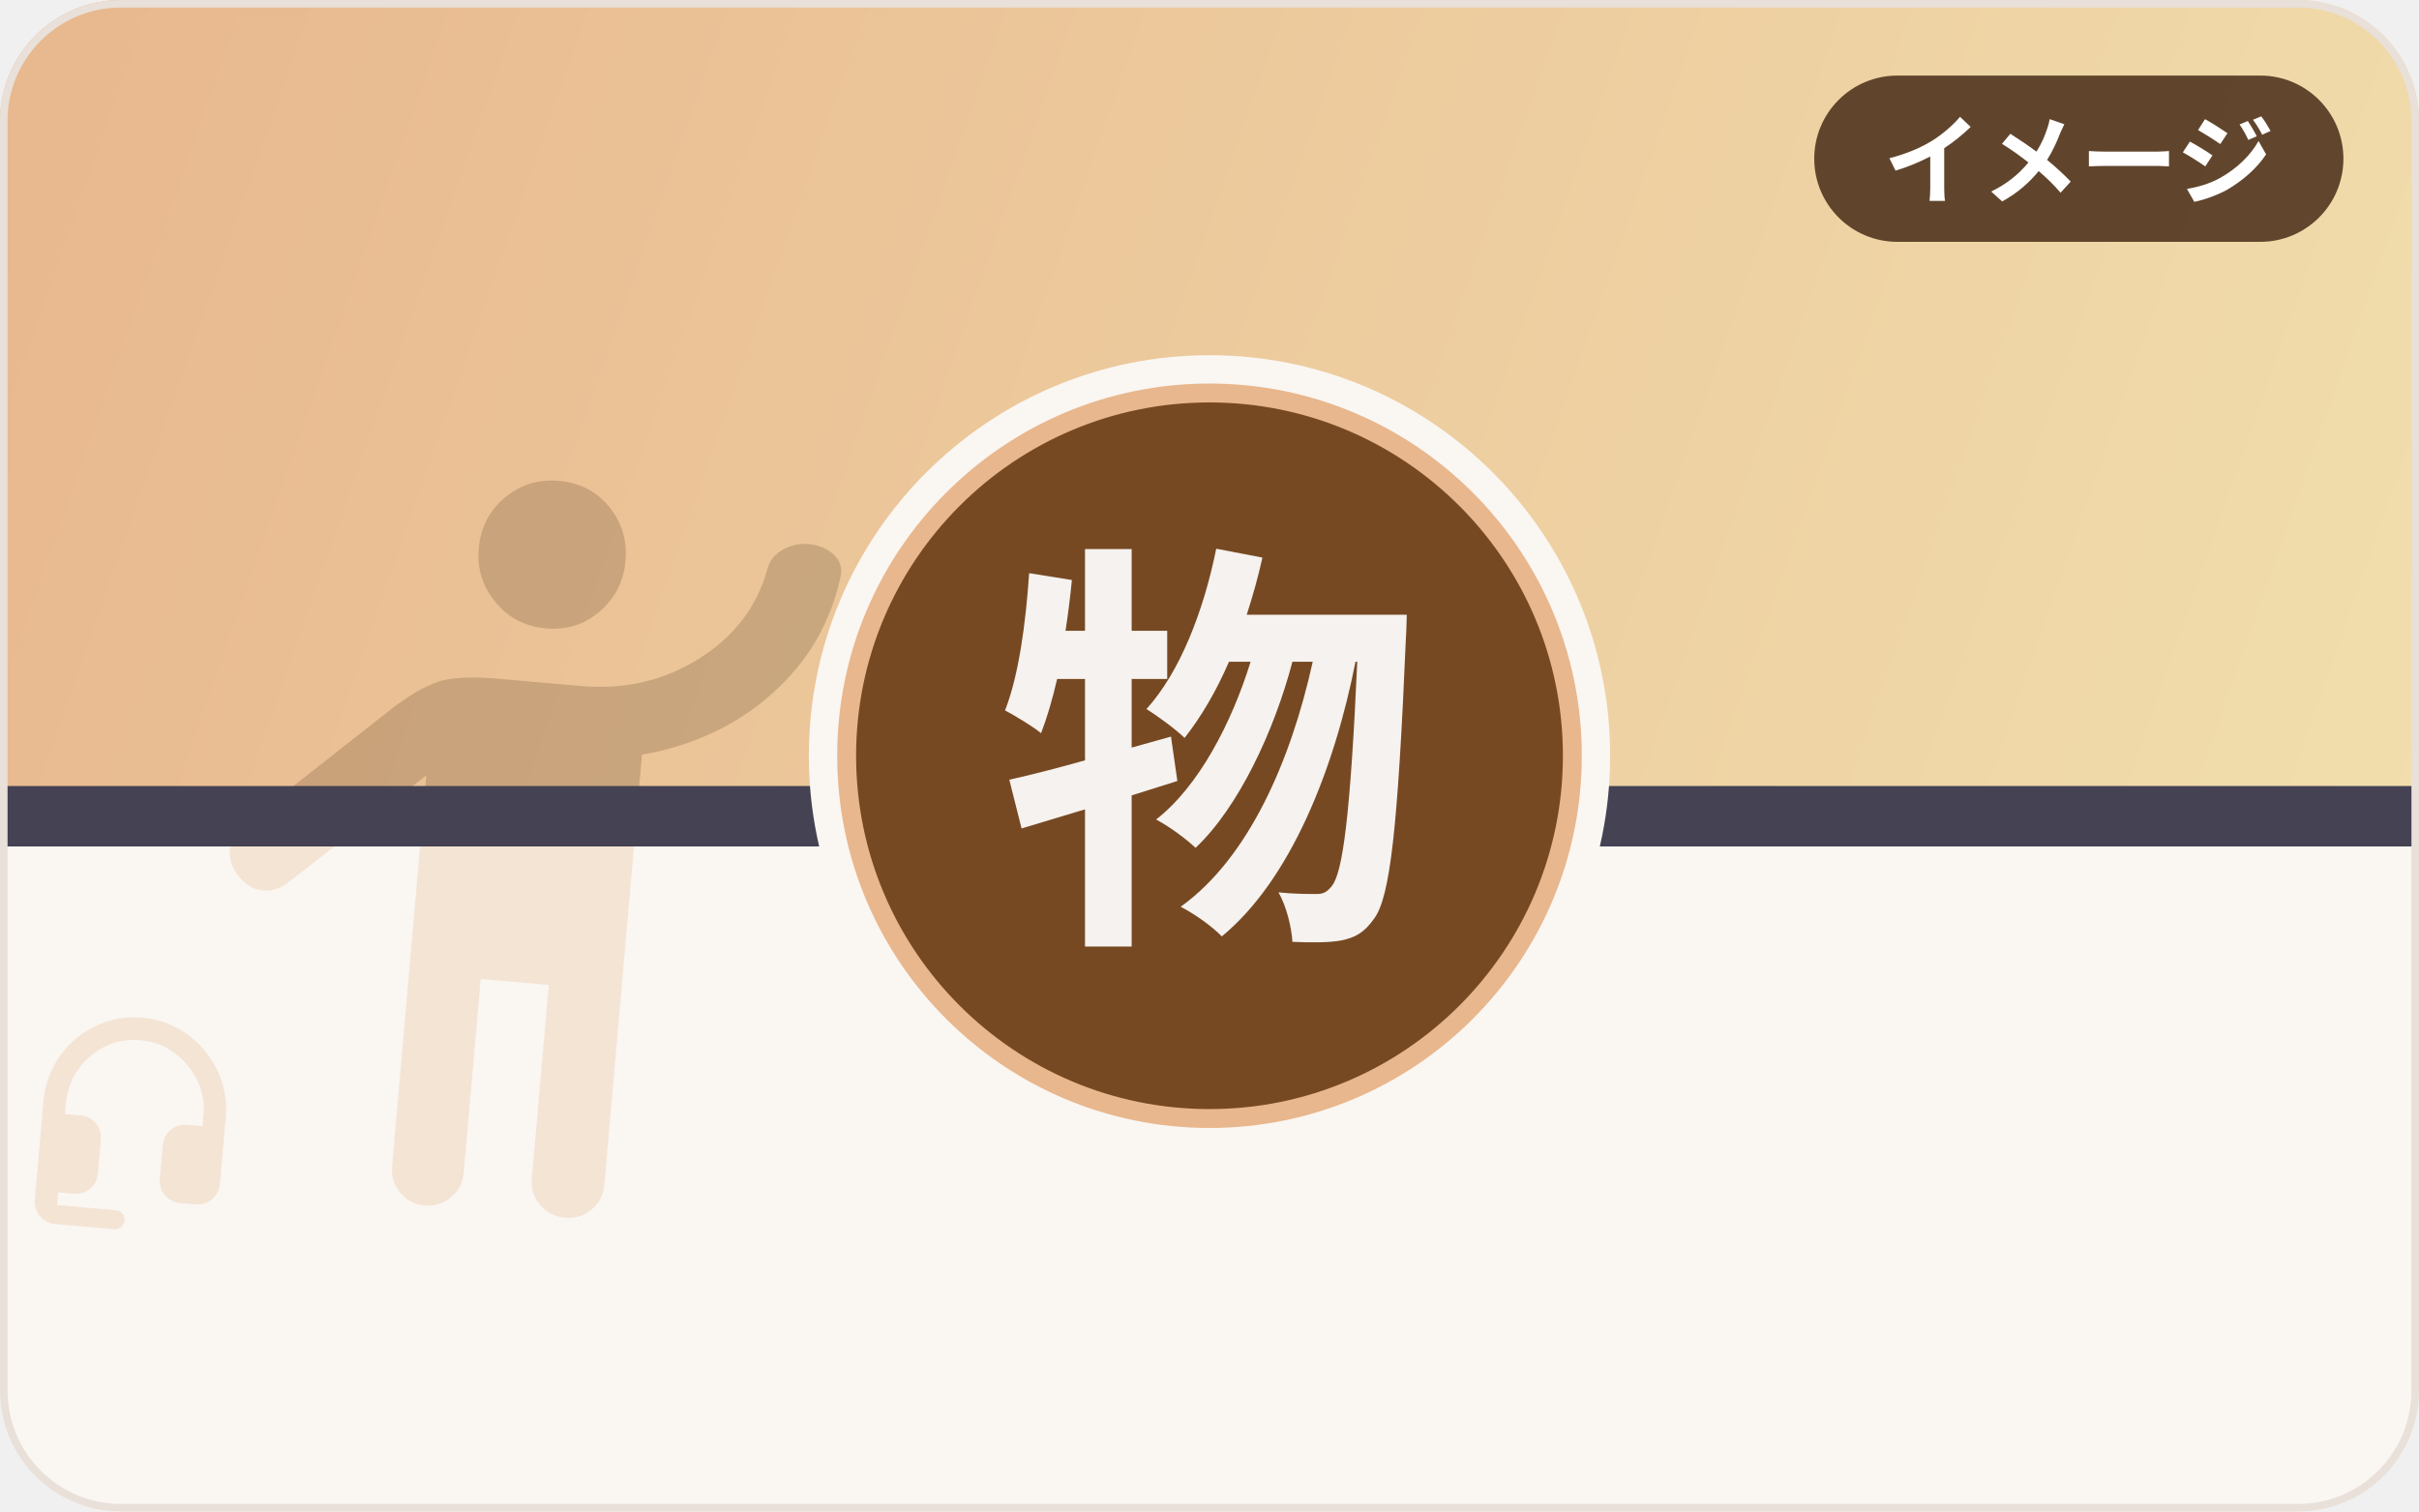
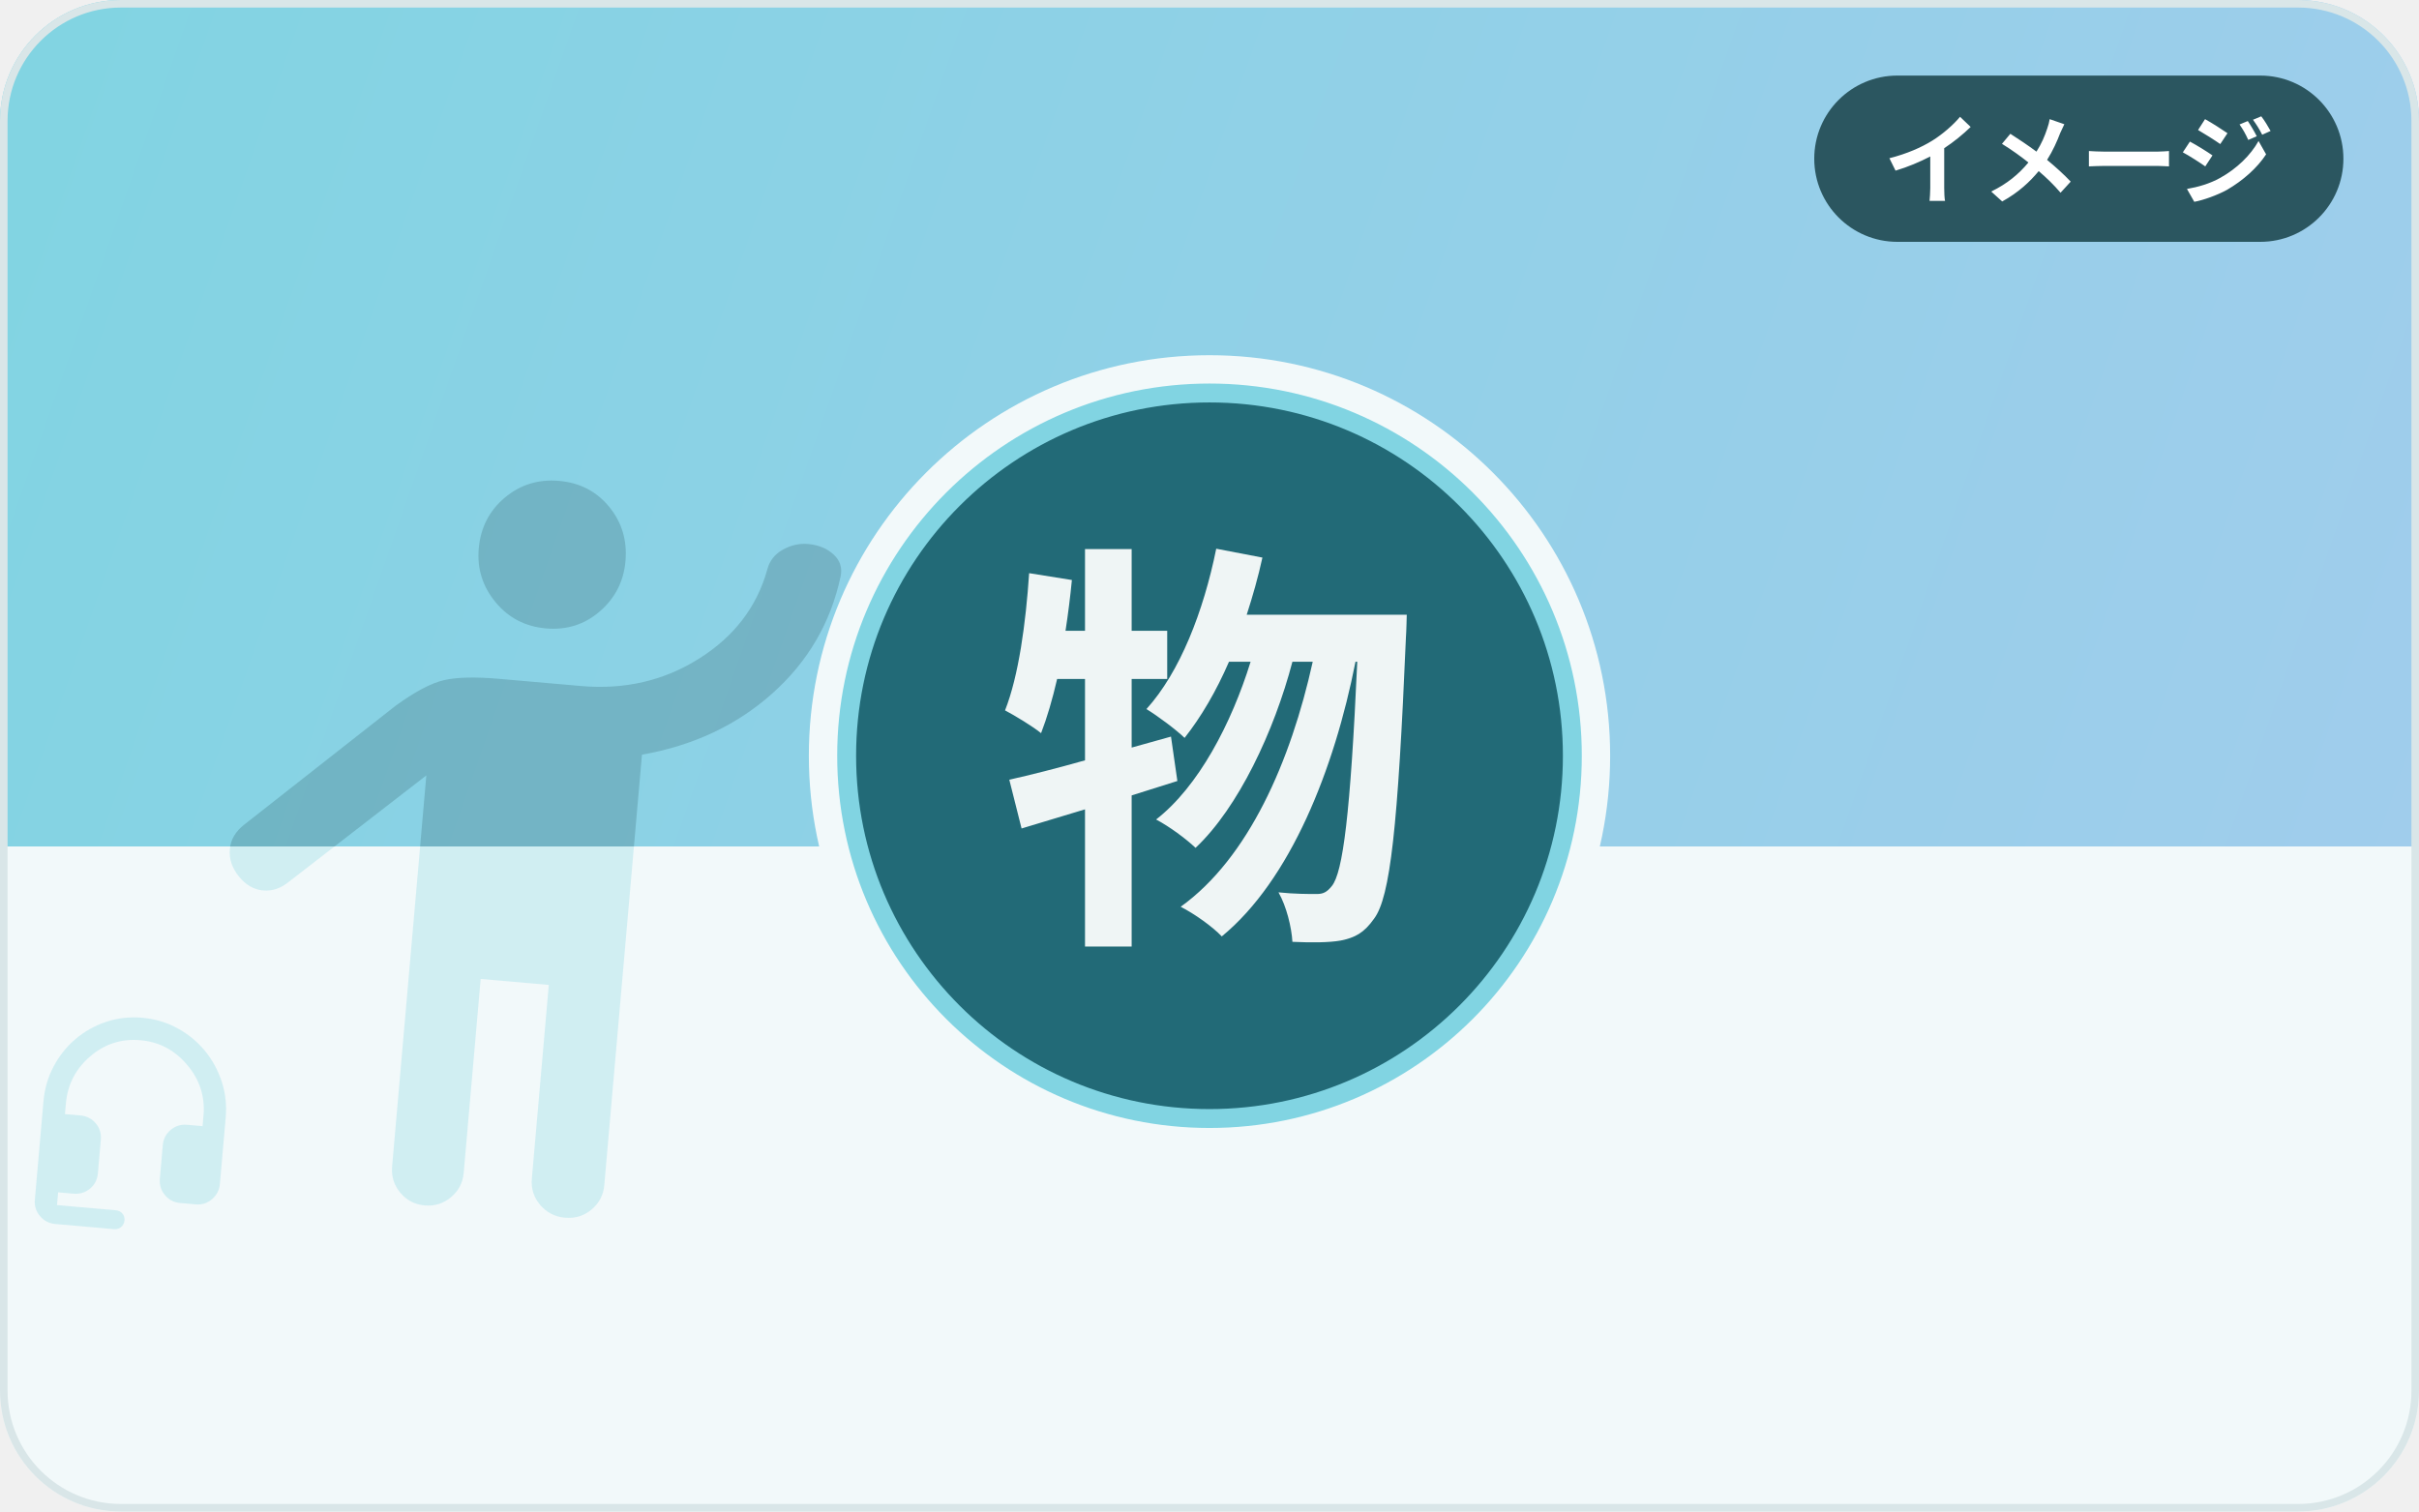
<svg xmlns="http://www.w3.org/2000/svg" viewBox="0 0 320 200" width="320" height="200" role="img" aria-label="物述有栖のイメージ画像">
  <defs>
    <linearGradient id="g7081732bf8" gradientUnits="userSpaceOnUse" x1="0" y1="0" x2="320" y2="112">
-       <stop offset="0" stop-color="#e8b78d" />
-       <stop offset="1" stop-color="#f1dead" />
+       <stop offset="0" stop-color="#81d4e2" />
+       <stop offset="1" stop-color="#a0cdec" />
    </linearGradient>
    <clipPath id="c7081732bf8">
      <rect x="0" y="0" width="320" height="200" rx="16" />
    </clipPath>
  </defs>
  <g clip-path="url(#c7081732bf8)" font-family="'Hiragino Sans','Noto Sans JP','Yu Gothic',sans-serif">
-     <rect x="0" y="0" width="320" height="200" fill="#faf6f2" />
+     <rect x="0" y="0" width="320" height="200" fill="#f2f9fa" />
    <rect x="0" y="0" width="320" height="112" fill="url(#g7081732bf8)" />
    <defs>
      <g id="s7081732bf8">
        <g transform="translate(0 1.5) rotate(5 44 50) translate(3.5376 4.02) scale(0.9196) translate(88 0) scale(-1 1)">
          <g transform="translate(-13.99 97.37) scale(0.09851)">
            <path d="M352-113v-493q-86-23-142-82.5T144-828q-2-15.3 10.19-24.65 12.18-9.35 30-9.35 14.81 0 28 8.87Q225.38-844.25 228-829q12 65 68.5 108T428-678h94q41 0 62.5 7t52.5 34l160 150q14 13 14 29.5t-13 30Q785-414 769-414t-29-13L595-561v448q0 17.05-11.96 29.03Q571.07-72 554.04-72 537-72 525-83.97 513-95.95 513-113v-222h-78v222q0 17.05-12.17 29.03Q410.67-72 393.33-72 376-72 364-83.97 352-95.95 352-113Zm121.62-627Q438-740 414-764.88t-24-59.5q0-35.62 23.92-60.12t59.54-24.5q35.62 0 60.08 24.54T558-824.08q0 34.43-24.38 59.25-24.38 24.83-60 24.83Z" />
          </g>
          <g transform="translate(61.20 96.75) scale(0.02667)">
            <path d="M189-163q-39.05 0-66.53-27.77Q95-218.54 95-258v-281q0-79.93 30.5-150.48 30.5-70.55 83.2-123.59 52.7-53.03 123.17-83.48Q402.33-927 482.17-927 562-927 632-896.5q70 30.5 122.1 83.19 52.11 52.69 82 123.11Q866-619.78 866-539v416q0 39.05-27.77 66.53Q810.46-29 771-29H522q-16.48 0-28.24-11.67Q482-52.33 482-69.67 482-87 493.76-98T523-109h248v-54h-65q-40.21 0-67.61-27.39Q611-217.79 611-258v-141q0-40.21 27.39-67.61Q665.79-494 706-494h65v-45q0-120-84.5-206.5t-205-86.5Q363-832 276-745.5T189-539v45h66q38.75 0 66.38 27.39Q349-439.21 349-399v141q0 40.21-27.62 67.61Q293.75-163 255-163h-66Z" />
          </g>
        </g>
      </g>
    </defs>
    <svg width="320" height="112">
      <g opacity="0.22">
-         <use href="#s7081732bf8" transform="translate(0 46) scale(1.28)" fill="#51361f" />
+         <use href="#s7081732bf8" transform="translate(0 46) scale(1.28)" fill="#1f4a51" />
      </g>
    </svg>
    <svg y="112" width="320" height="88">
      <g opacity="0.3">
-         <use href="#s7081732bf8" transform="translate(0 -66) scale(1.28)" fill="#e8b78d" />
+         <use href="#s7081732bf8" transform="translate(0 -66) scale(1.28)" fill="#81d4e2" />
      </g>
    </svg>
-     <rect x="0" y="104" width="320" height="8" fill="#444253" />
-     <circle cx="160" cy="100" r="53" fill="#faf6f2" />
-     <circle cx="160" cy="100" r="48" fill="#774922" stroke="#e8b78d" stroke-width="2.5" />
-     <text x="160" y="120.2" text-anchor="middle" font-size="56" font-weight="700" fill="#f5f2ef">物</text>
-     <rect x="240" y="10" width="70" height="22" rx="11" fill="#51361f" fill-opacity="0.9" />
+     <circle cx="160" cy="100" r="53" fill="#f2f9fa" />
+     <circle cx="160" cy="100" r="48" fill="#226a77" stroke="#81d4e2" stroke-width="2.5" />
+     <text x="160" y="120.2" text-anchor="middle" font-size="56" font-weight="700" fill="#eff5f5">物</text>
+     <rect x="240" y="10" width="70" height="22" rx="11" fill="#1f4a51" fill-opacity="0.9" />
    <text x="275" y="26" text-anchor="middle" font-size="13" font-weight="600" fill="#ffffff">イメージ</text>
  </g>
-   <rect x="0.5" y="0.5" width="319" height="199" rx="15.5" fill="none" stroke="#e8e0d9" />
+   <rect x="0.5" y="0.5" width="319" height="199" rx="15.5" fill="none" stroke="#d9e6e8" />
</svg>
